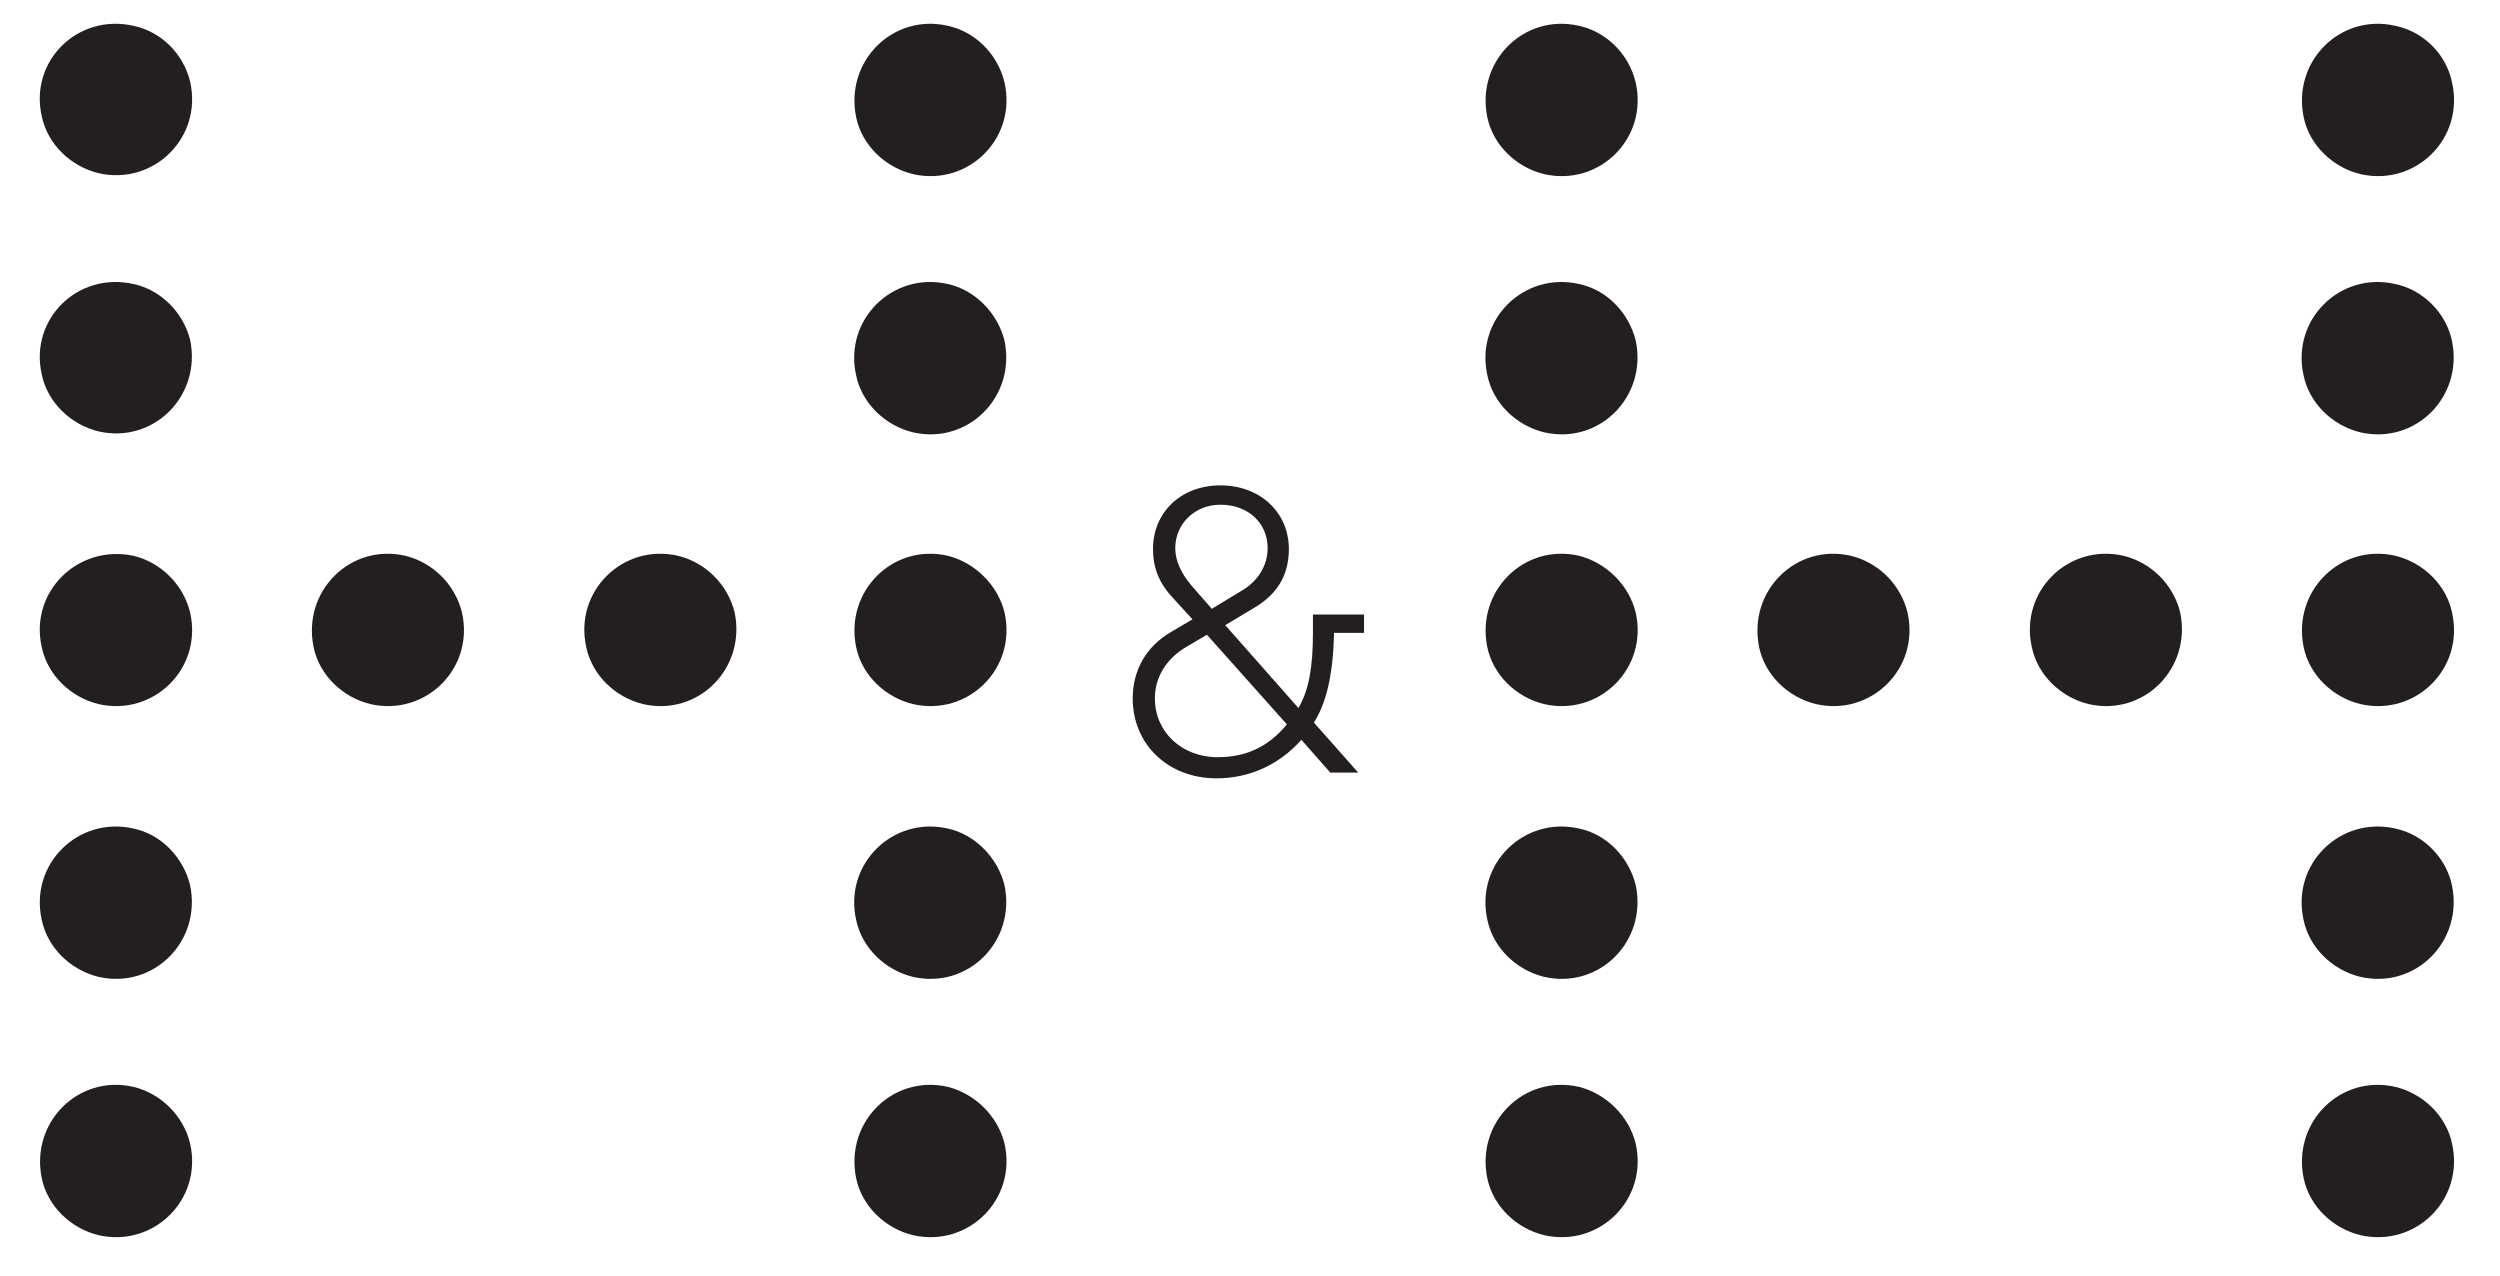
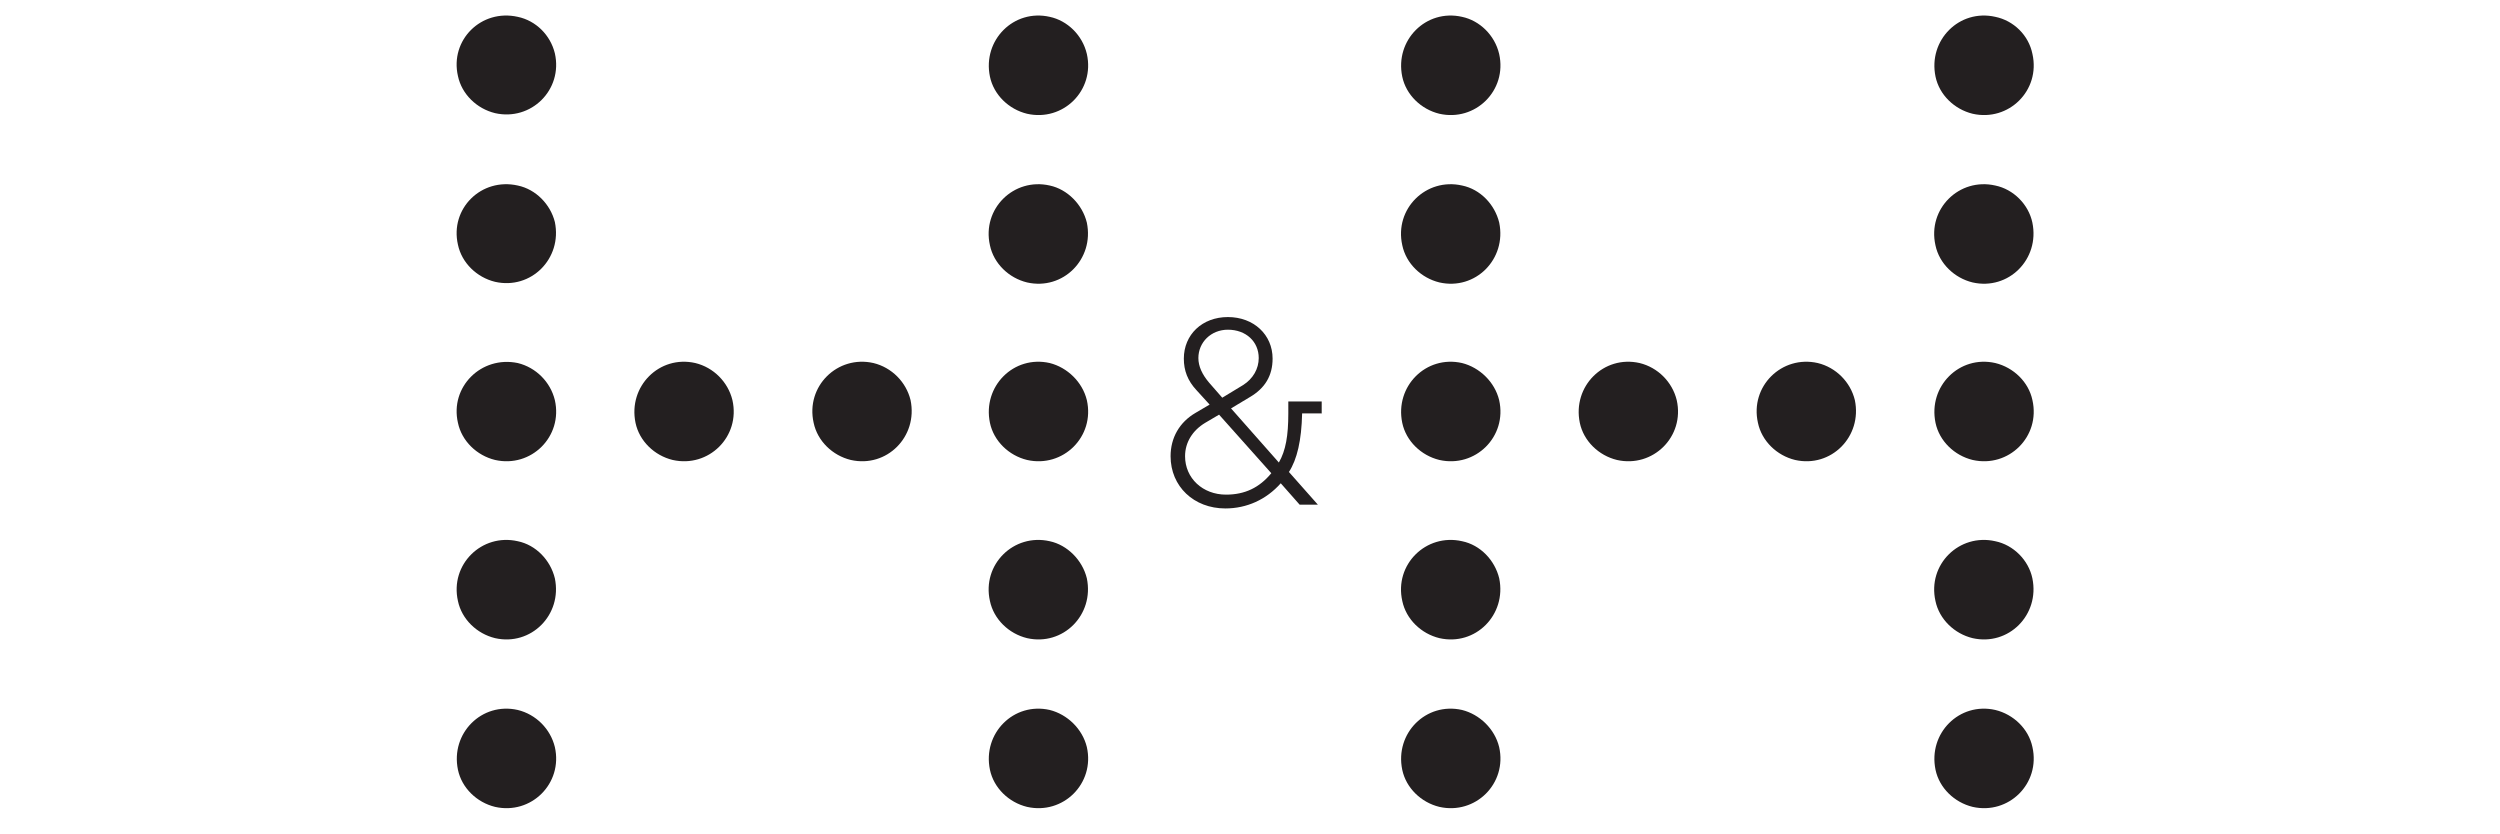
- <svg xmlns="http://www.w3.org/2000/svg" id="Layer_1" version="1.1" viewBox="152 224 292 149">
+ <svg xmlns="http://www.w3.org/2000/svg" id="Layer_1" version="1.1" viewBox="75 224 447 149">
  <defs>
    <style>
      .st0 {
        fill: #231f20;
      }
    </style>
  </defs>
  <g>
    <path class="st0" d="M167.57,350.94c-6.42-1.46-12.04,4.16-10.69,10.69.68,3.26,3.38,5.85,6.64,6.64,6.42,1.46,12.16-4.16,10.69-10.69-.79-3.26-3.38-5.85-6.64-6.64Z" />
    <path class="st0" d="M167.57,227.01c-6.53-1.46-12.16,4.16-10.69,10.58.68,3.26,3.38,5.85,6.64,6.64,6.42,1.46,12.16-4.16,10.69-10.69-.79-3.26-3.38-5.85-6.64-6.53Z" />
    <path class="st0" d="M167.57,257.17c-6.53-1.46-12.16,4.16-10.69,10.58.68,3.26,3.38,5.85,6.64,6.64,6.42,1.46,12.04-4.16,10.69-10.69-.79-3.15-3.38-5.85-6.64-6.53Z" />
    <path class="st0" d="M167.57,288.91c-6.53-1.35-12.16,4.28-10.69,10.69.68,3.26,3.38,5.85,6.64,6.64,6.42,1.46,12.16-4.16,10.69-10.69-.79-3.26-3.38-5.85-6.64-6.64Z" />
    <path class="st0" d="M167.57,320.77c-6.42-1.46-12.16,4.16-10.69,10.69.68,3.26,3.38,5.85,6.64,6.64,6.42,1.46,12.04-4.16,10.69-10.69-.79-3.26-3.38-5.97-6.64-6.64Z" />
    <path class="st0" d="M199.32,288.91c-6.42-1.46-12.04,4.16-10.69,10.69.68,3.26,3.38,5.85,6.64,6.64,6.42,1.46,12.16-4.16,10.69-10.69-.79-3.26-3.38-5.85-6.64-6.64Z" />
    <path class="st0" d="M231.17,288.91c-6.42-1.46-12.16,4.16-10.69,10.69.68,3.26,3.38,5.85,6.64,6.64,6.42,1.46,12.04-4.16,10.69-10.69-.79-3.26-3.38-5.85-6.64-6.64Z" />
    <path class="st0" d="M336.41,350.94c-6.42-1.46-12.04,4.16-10.69,10.69.68,3.26,3.38,5.85,6.64,6.64,6.42,1.46,12.16-4.16,10.69-10.69-.79-3.26-3.49-5.85-6.64-6.64Z" />
    <path class="st0" d="M336.41,227.01c-6.42-1.46-12.04,4.16-10.69,10.69.68,3.26,3.38,5.85,6.64,6.64,6.42,1.46,12.16-4.16,10.69-10.69-.79-3.38-3.49-5.97-6.64-6.64Z" />
    <path class="st0" d="M336.42,257.17c-6.42-1.46-12.16,4.16-10.69,10.69.68,3.26,3.38,5.85,6.64,6.64,6.42,1.46,12.04-4.16,10.69-10.69-.79-3.26-3.38-5.97-6.64-6.64Z" />
    <path class="st0" d="M336.41,288.91c-6.42-1.46-12.04,4.16-10.69,10.69.68,3.26,3.38,5.85,6.64,6.64,6.42,1.46,12.16-4.16,10.69-10.69-.79-3.26-3.49-5.85-6.64-6.64Z" />
    <path class="st0" d="M336.42,320.77c-6.42-1.46-12.16,4.16-10.69,10.69.68,3.26,3.38,5.85,6.64,6.64,6.42,1.46,12.04-4.16,10.69-10.69-.79-3.26-3.38-5.97-6.64-6.64Z" />
    <path class="st0" d="M368.16,288.91c-6.42-1.46-12.04,4.16-10.69,10.69.68,3.26,3.38,5.85,6.64,6.64,6.42,1.46,12.16-4.16,10.69-10.69-.79-3.26-3.38-5.85-6.64-6.64Z" />
    <path class="st0" d="M400.01,288.91c-6.42-1.46-12.16,4.16-10.69,10.69.68,3.26,3.38,5.85,6.64,6.64,6.42,1.46,12.04-4.16,10.69-10.69-.79-3.26-3.38-5.85-6.64-6.64Z" />
    <path class="st0" d="M431.76,350.94c-6.42-1.46-12.04,4.16-10.69,10.69.68,3.26,3.38,5.85,6.64,6.64,6.42,1.46,12.16-4.16,10.69-10.69-.68-3.26-3.38-5.85-6.64-6.64Z" />
    <path class="st0" d="M431.76,227.01c-6.42-1.46-12.04,4.16-10.69,10.69.68,3.26,3.38,5.85,6.64,6.64,6.42,1.46,12.16-4.16,10.69-10.69-.68-3.38-3.38-5.97-6.64-6.64Z" />
    <path class="st0" d="M431.75,257.17c-6.42-1.46-12.16,4.16-10.69,10.69.68,3.26,3.38,5.85,6.64,6.64,6.42,1.46,12.04-4.16,10.69-10.69-.68-3.26-3.38-5.97-6.64-6.64Z" />
    <path class="st0" d="M431.76,288.91c-6.42-1.46-12.04,4.16-10.69,10.69.68,3.26,3.38,5.85,6.64,6.64,6.42,1.46,12.16-4.16,10.69-10.69-.68-3.26-3.38-5.85-6.64-6.64Z" />
    <path class="st0" d="M431.75,320.77c-6.42-1.46-12.16,4.16-10.69,10.69.68,3.26,3.38,5.85,6.64,6.64,6.42,1.46,12.04-4.16,10.69-10.69-.68-3.26-3.38-5.97-6.64-6.64Z" />
    <path class="st0" d="M262.69,350.94c-6.42-1.46-12.04,4.16-10.69,10.69.68,3.26,3.38,5.85,6.64,6.64,6.42,1.46,12.16-4.16,10.69-10.69-.79-3.26-3.49-5.85-6.64-6.64Z" />
    <path class="st0" d="M262.69,227.01c-6.42-1.46-12.04,4.16-10.69,10.69.68,3.26,3.38,5.85,6.64,6.64,6.42,1.46,12.16-4.16,10.69-10.69-.79-3.38-3.49-5.97-6.64-6.64Z" />
    <path class="st0" d="M262.69,257.17c-6.42-1.46-12.16,4.16-10.69,10.69.68,3.26,3.38,5.85,6.64,6.64,6.42,1.46,12.04-4.16,10.69-10.69-.79-3.26-3.49-5.97-6.64-6.64Z" />
    <path class="st0" d="M262.69,288.91c-6.42-1.46-12.04,4.16-10.69,10.69.68,3.26,3.38,5.85,6.64,6.64,6.42,1.46,12.16-4.16,10.69-10.69-.79-3.26-3.49-5.85-6.64-6.64Z" />
    <path class="st0" d="M262.69,320.77c-6.42-1.46-12.16,4.16-10.69,10.69.68,3.26,3.38,5.85,6.64,6.64,6.42,1.46,12.04-4.16,10.69-10.69-.79-3.26-3.49-5.97-6.64-6.64Z" />
    <path class="st0" d="M311.32,298.03v-2.25h-5.97v2.14c0,3.94-.45,6.64-1.69,8.78l-8.55-9.68,3.38-2.03c2.7-1.58,4.05-3.83,4.05-6.87,0-4.28-3.38-7.43-7.99-7.43s-7.88,3.15-7.88,7.43c0,2.14.68,3.94,2.25,5.63l2.36,2.59-2.48,1.46c-2.93,1.69-4.5,4.5-4.5,7.77,0,5.4,4.16,9.34,9.79,9.34,3.83,0,7.32-1.58,9.91-4.5l3.38,3.83h3.26l-5.18-5.85c1.46-2.25,2.25-5.63,2.36-10.47h3.49v.11ZM292.97,298.14l9.34,10.47c-2.14,2.59-4.73,3.83-8.1,3.83-4.16,0-7.32-2.93-7.32-6.87,0-2.48,1.35-4.62,3.6-5.97l2.48-1.46ZM294.54,282.95c3.26,0,5.52,2.14,5.52,5.07,0,1.91-1.01,3.71-2.81,4.84l-3.71,2.25-2.36-2.7c-1.24-1.46-1.91-2.93-1.91-4.39,0-2.81,2.25-5.07,5.29-5.07Z" />
  </g>
</svg>
